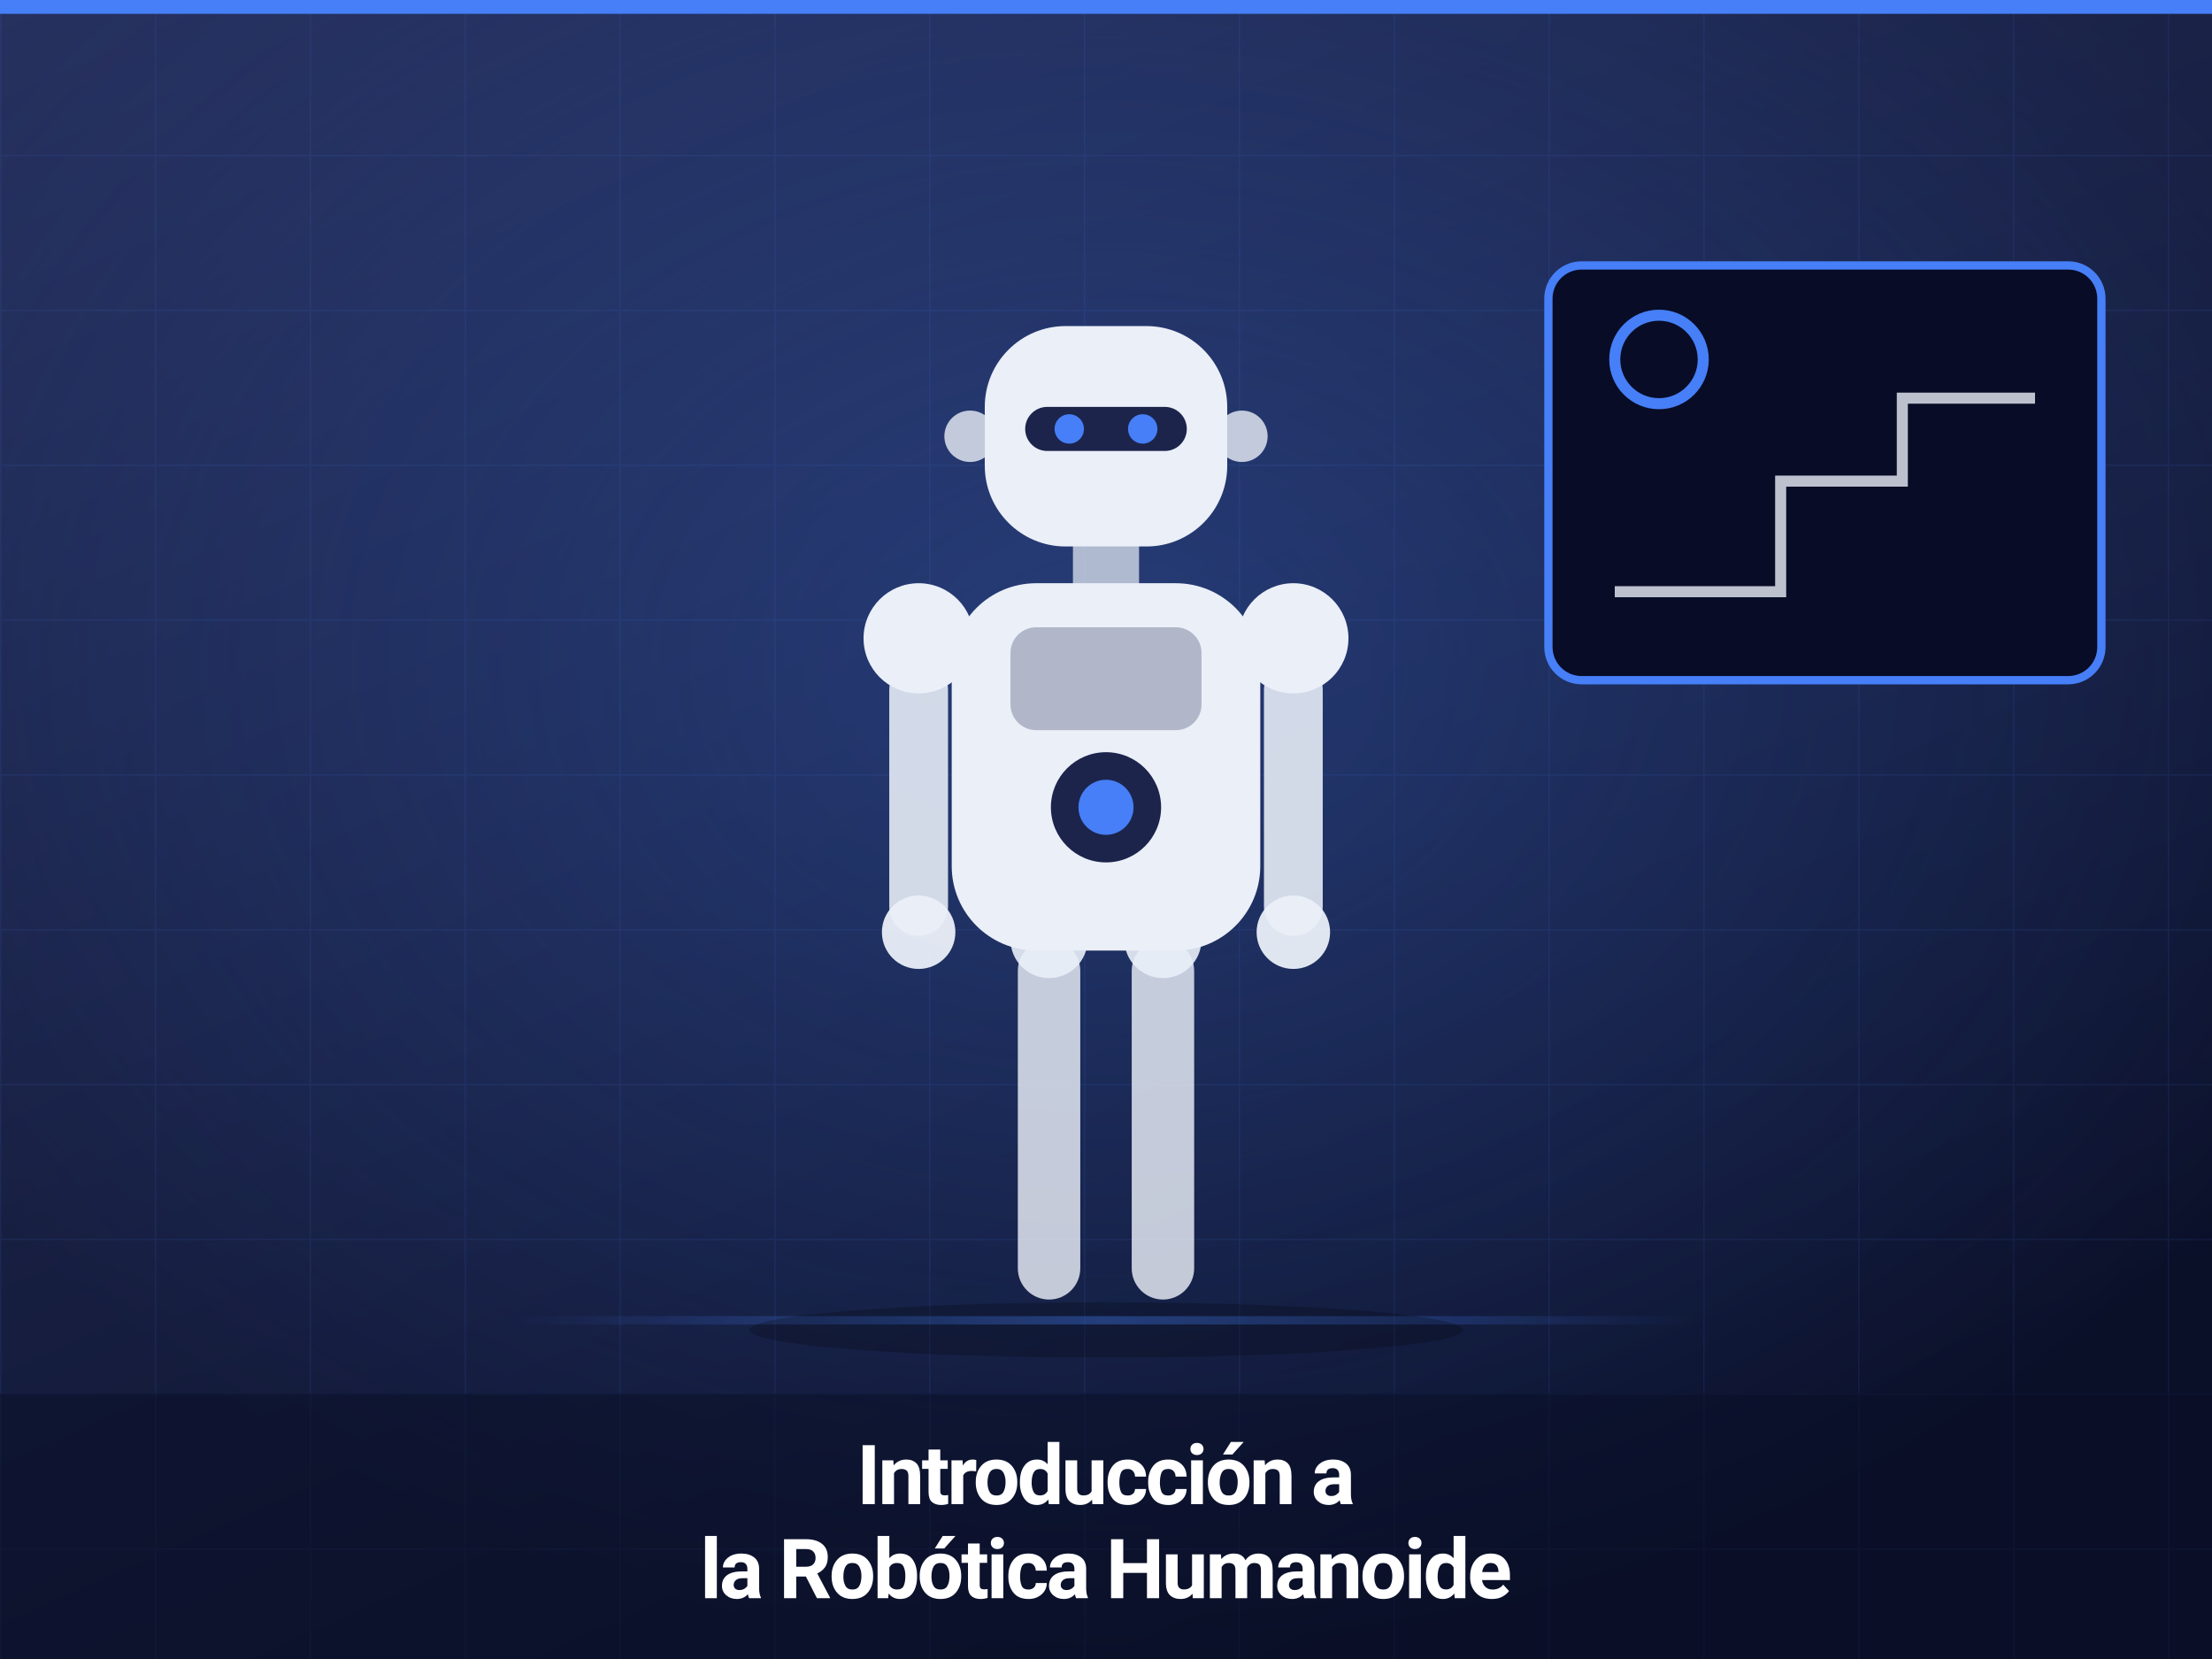
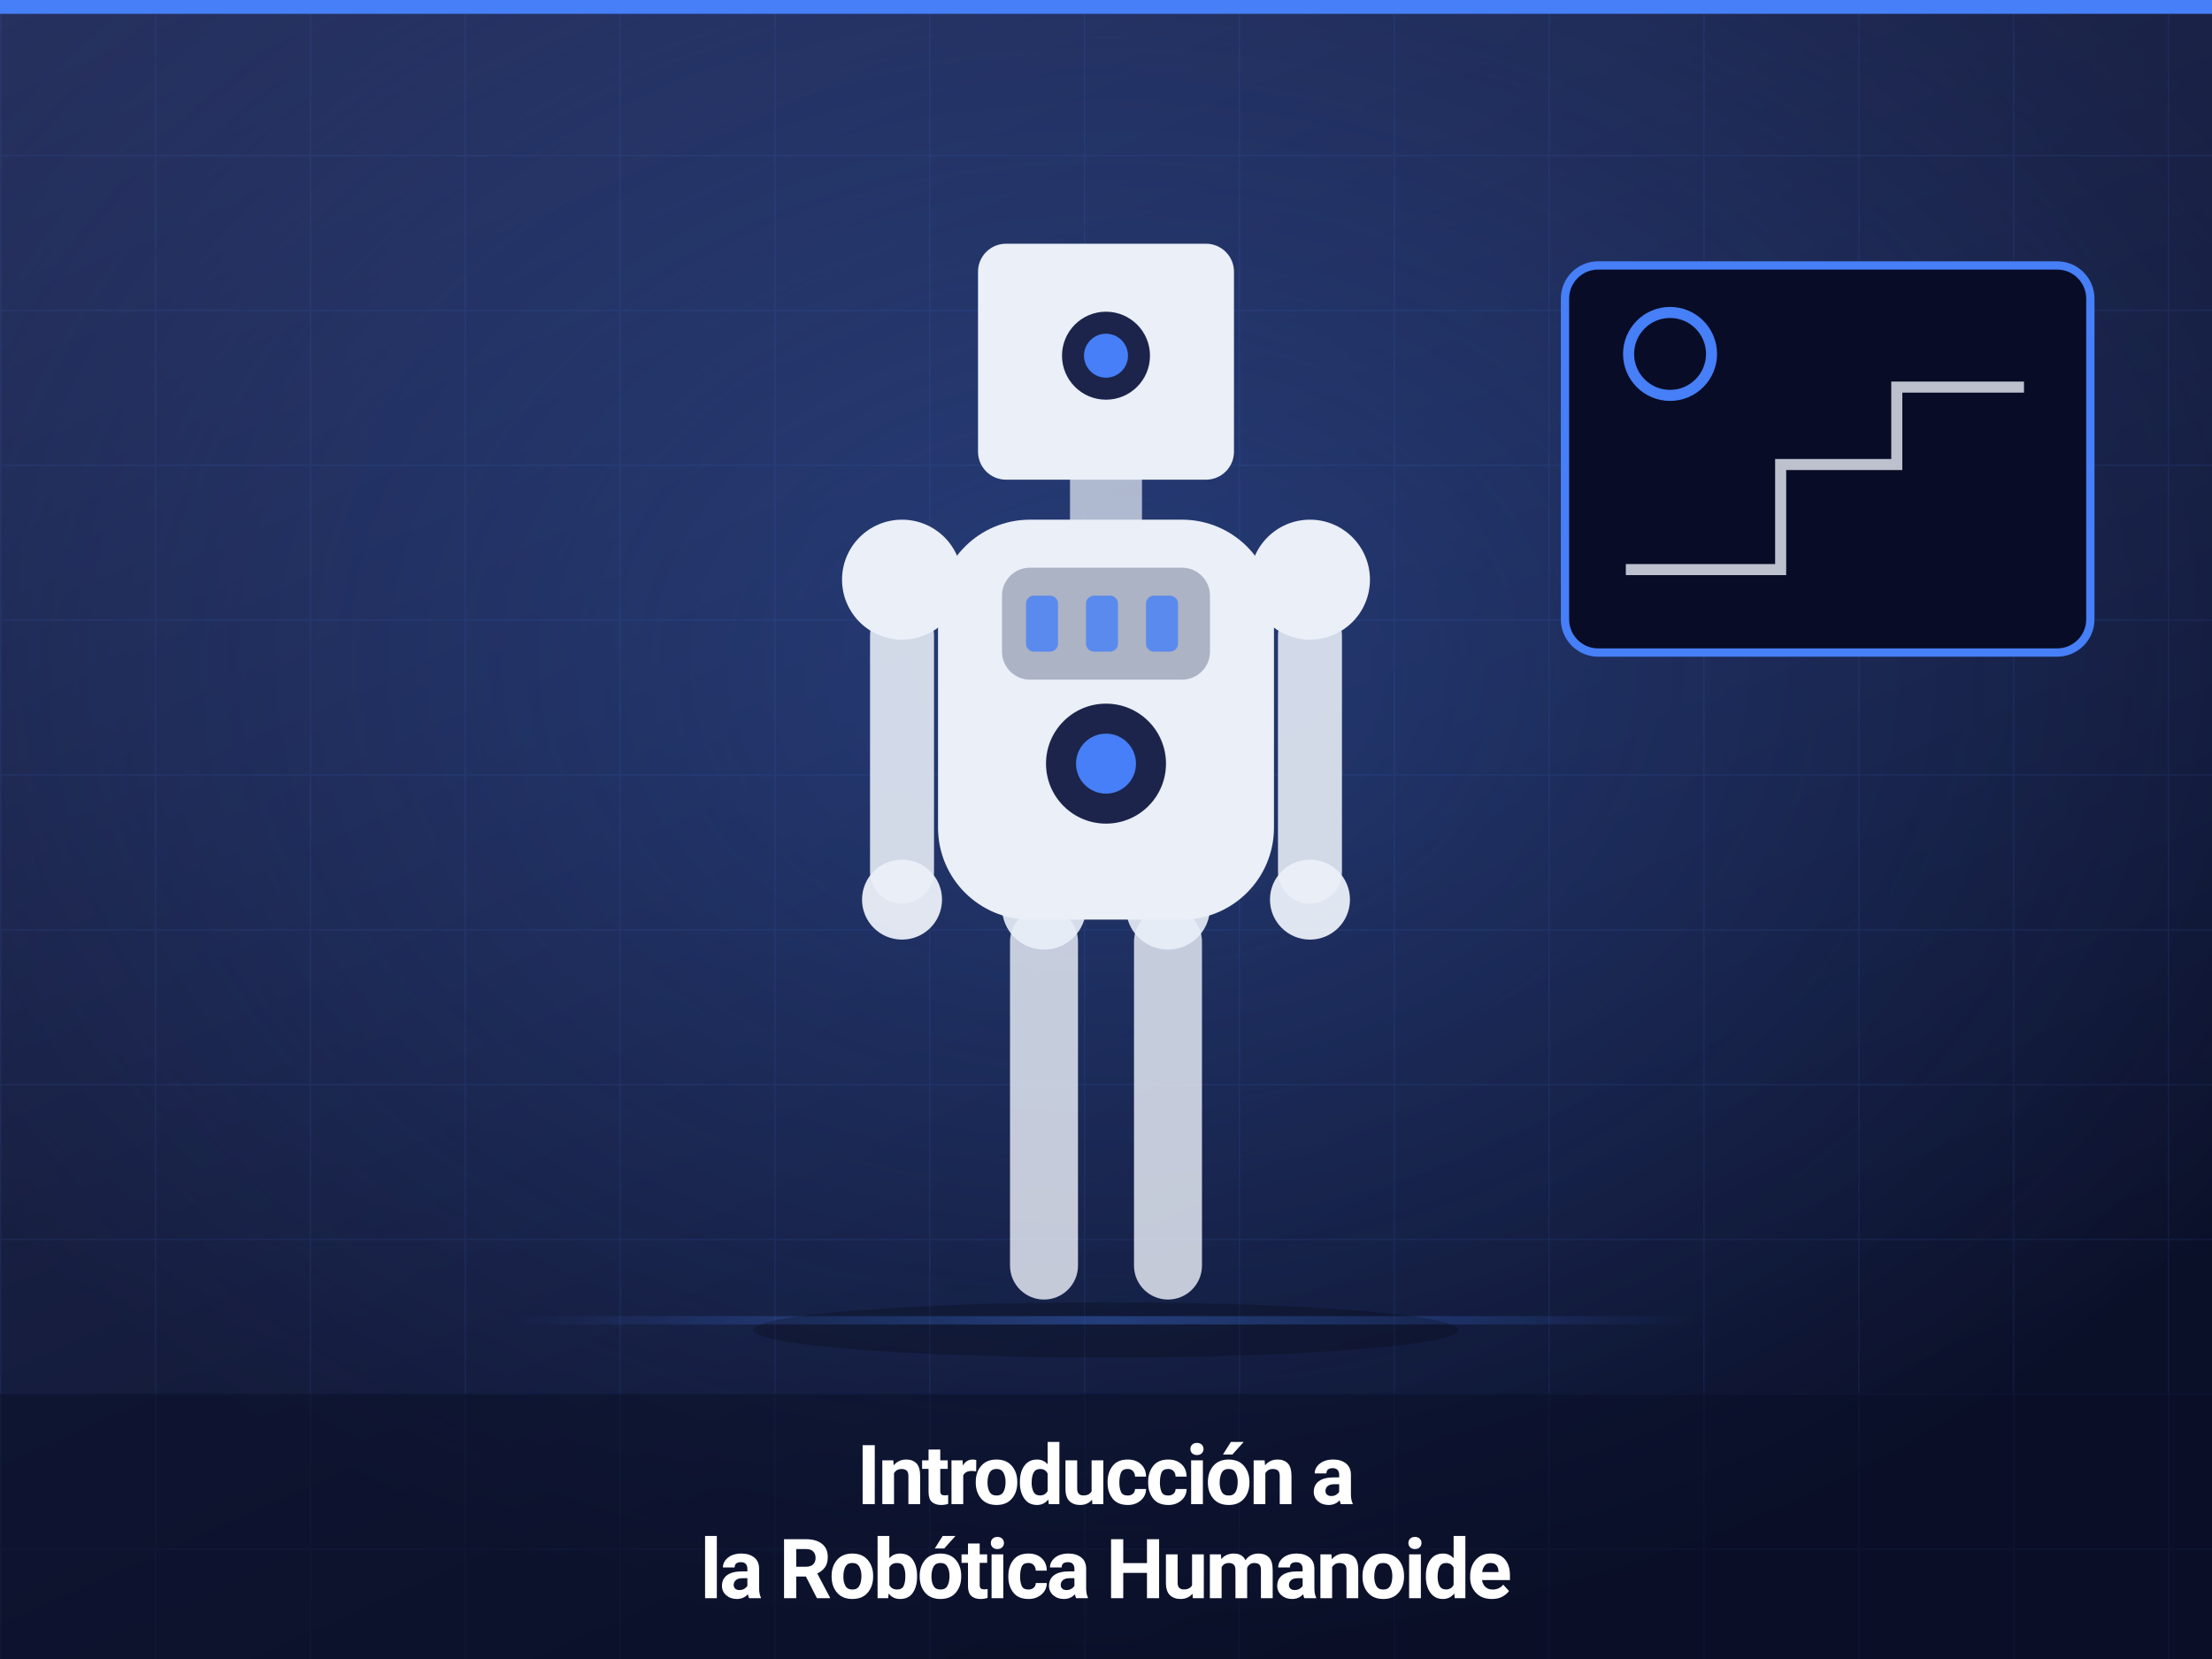
<svg xmlns="http://www.w3.org/2000/svg" viewBox="0 0 800 600" width="800" height="600">
  <defs>
    <linearGradient id="f" x1="0" y1="0" x2=".6" y2="1">
      <stop offset="0" stop-color="#26315f" />
      <stop offset="1" stop-color="#0b1029" />
    </linearGradient>
    <radialGradient id="halo" cx="50%" cy="40%" r="60%">
      <stop offset="0" stop-color="#467ff7" stop-opacity=".28" />
      <stop offset="1" stop-color="#467ff7" stop-opacity="0" />
    </radialGradient>
    <pattern id="rej" width="56" height="56" patternUnits="userSpaceOnUse">
      <path d="M56 0H0V56" fill="none" stroke="#467ff7" stroke-opacity=".10" />
    </pattern>
    <linearGradient id="suelo" x1="0" y1="0" x2="1" y2="0">
      <stop offset="0" stop-color="#467ff7" stop-opacity="0" />
      <stop offset=".5" stop-color="#467ff7" stop-opacity=".5" />
      <stop offset="1" stop-color="#467ff7" stop-opacity="0" />
    </linearGradient>
  </defs>
  <rect width="800" height="600" fill="url(#f)" />
  <rect width="800" height="600" fill="url(#rej)" />
  <rect width="800" height="600" fill="url(#halo)" />
  <rect x="0" y="0" width="800" height="5" fill="#467ff7" />
-   <rect x="560" y="96" width="200" height="150" rx="12" fill="#080c26" stroke="#467ff7" stroke-width="3" />
-   <path d="M584 214 h60 v-40 h44 v-30 h48" fill="none" stroke="#eaeff8" stroke-width="4" opacity=".8" />
-   <circle cx="600" cy="130" r="16" fill="none" stroke="#467ff7" stroke-width="4" />
-   <rect x="185.0" y="476" width="430" height="3" fill="url(#suelo)" />
-   <ellipse cx="400" cy="481" rx="129.0" ry="10" fill="#000" opacity=".22" />
+   <rect x="566" y="96" width="190" height="140" rx="12" fill="#080c26" stroke="#467ff7" stroke-width="3" />
+   <path d="M588 206 h56 v-38 h42 v-28 h46" fill="none" stroke="#eaeff8" stroke-width="4" opacity=".8" />
+   <circle cx="604" cy="128" r="15" fill="none" stroke="#467ff7" stroke-width="4" />
+   <rect x="187.5" y="476" width="425" height="3" fill="url(#suelo)" />
+   <ellipse cx="400" cy="481" rx="127.5" ry="10" fill="#000" opacity=".22" />
  <g opacity="1.0">
-     <rect x="368.114" y="339.8" width="22.586" height="130.2" rx="11.293" fill="#eaeff8" opacity=".82" />
-     <circle cx="379.407" cy="339.8" r="13.95" fill="#eaeff8" opacity=".9" />
-     <rect x="409.3" y="339.8" width="22.586" height="130.2" rx="11.293" fill="#eaeff8" opacity=".82" />
-     <circle cx="420.593" cy="339.8" r="13.95" fill="#eaeff8" opacity=".9" />
-     <rect x="344.2" y="210.929" width="111.6" height="132.857" rx="30.557" fill="#eaeff8" />
-     <rect x="365.457" y="226.871" width="69.086" height="37.2" rx="9.3" fill="#1c244b" opacity=".28" />
-     <circle cx="400" cy="291.971" r="19.929" fill="#1c244b" />
-     <circle cx="400" cy="291.971" r="9.964" fill="#467ff7" />
-     <circle cx="332.243" cy="230.857" r="19.929" fill="#eaeff8" />
-     <rect x="321.614" y="238.829" width="21.257" height="99.643" rx="10.629" fill="#eaeff8" opacity=".88" />
-     <circle cx="332.243" cy="337.143" r="13.286" fill="#eaeff8" opacity=".95" />
-     <circle cx="467.757" cy="230.857" r="19.929" fill="#eaeff8" />
-     <rect x="457.129" y="238.829" width="21.257" height="99.643" rx="10.629" fill="#eaeff8" opacity=".88" />
-     <circle cx="467.757" cy="337.143" r="13.286" fill="#eaeff8" opacity=".95" />
-     <rect x="388.043" y="194.986" width="23.914" height="18.6" fill="#eaeff8" opacity=".7" />
-     <rect x="356.157" y="117.929" width="87.686" height="79.714" rx="29.229" fill="#eaeff8" />
-     <rect x="370.771" y="147.157" width="58.457" height="15.943" rx="7.971" fill="#1c244b" />
-     <circle cx="386.714" cy="155.129" r="5.314" fill="#467ff7" />
-     <circle cx="413.286" cy="155.129" r="5.314" fill="#467ff7" />
-     <circle cx="350.843" cy="157.786" r="9.3" fill="#eaeff8" opacity=".8" />
-     <circle cx="449.157" cy="157.786" r="9.3" fill="#eaeff8" opacity=".8" />
+     <rect x="365.286" y="328.25" width="24.589" height="141.75" rx="12.295" fill="#eaeff8" opacity=".82" />
+     <circle cx="377.58" cy="328.25" r="15.188" fill="#eaeff8" opacity=".9" />
+     <rect x="410.125" y="328.25" width="24.589" height="141.75" rx="12.295" fill="#eaeff8" opacity=".82" />
+     <circle cx="422.42" cy="328.25" r="15.188" fill="#eaeff8" opacity=".9" />
+     <rect x="339.25" y="187.946" width="121.5" height="144.643" rx="33.268" fill="#eaeff8" />
+     <rect x="362.393" y="205.304" width="75.214" height="40.5" rx="10.125" fill="#1c244b" opacity=".30" />
+     <rect x="371.071" y="215.429" width="11.571" height="20.25" rx="2.893" fill="#467ff7" opacity=".8" />
+     <rect x="392.768" y="215.429" width="11.571" height="20.25" rx="2.893" fill="#467ff7" opacity=".8" />
+     <rect x="414.464" y="215.429" width="11.571" height="20.25" rx="2.893" fill="#467ff7" opacity=".8" />
+     <circle cx="400" cy="276.179" r="21.696" fill="#1c244b" />
+     <circle cx="400" cy="276.179" r="10.848" fill="#467ff7" />
+     <circle cx="326.232" cy="209.643" r="21.696" fill="#eaeff8" />
+     <rect x="314.661" y="218.321" width="23.143" height="108.482" rx="11.571" fill="#eaeff8" opacity=".88" />
+     <circle cx="326.232" cy="325.357" r="14.464" fill="#eaeff8" opacity=".95" />
+     <circle cx="473.768" cy="209.643" r="21.696" fill="#eaeff8" />
+     <rect x="462.196" y="218.321" width="23.143" height="108.482" rx="11.571" fill="#eaeff8" opacity=".88" />
+     <circle cx="473.768" cy="325.357" r="14.464" fill="#eaeff8" opacity=".95" />
+     <rect x="386.982" y="170.589" width="26.036" height="20.25" fill="#eaeff8" opacity=".7" />
+     <rect x="353.714" y="88.143" width="92.571" height="85.339" rx="10.125" fill="#eaeff8" />
+     <circle cx="400" cy="128.643" r="15.911" fill="#1c244b" />
+     <circle cx="400" cy="128.643" r="7.955" fill="#467ff7" />
  </g>
  <rect x="0" y="504" width="800" height="96" fill="#0a0f26" opacity=".55" />
  <text x="400.0" y="544" text-anchor="middle" font-family="system-ui,-apple-system,Segoe UI,Roboto,Helvetica,Arial,sans-serif" font-size="30" font-weight="700" fill="#ffffff" letter-spacing="-1">Introducción a</text>
  <text x="400.0" y="578" text-anchor="middle" font-family="system-ui,-apple-system,Segoe UI,Roboto,Helvetica,Arial,sans-serif" font-size="30" font-weight="700" fill="#ffffff" letter-spacing="-1">la Robótica Humanoide</text>
</svg>
